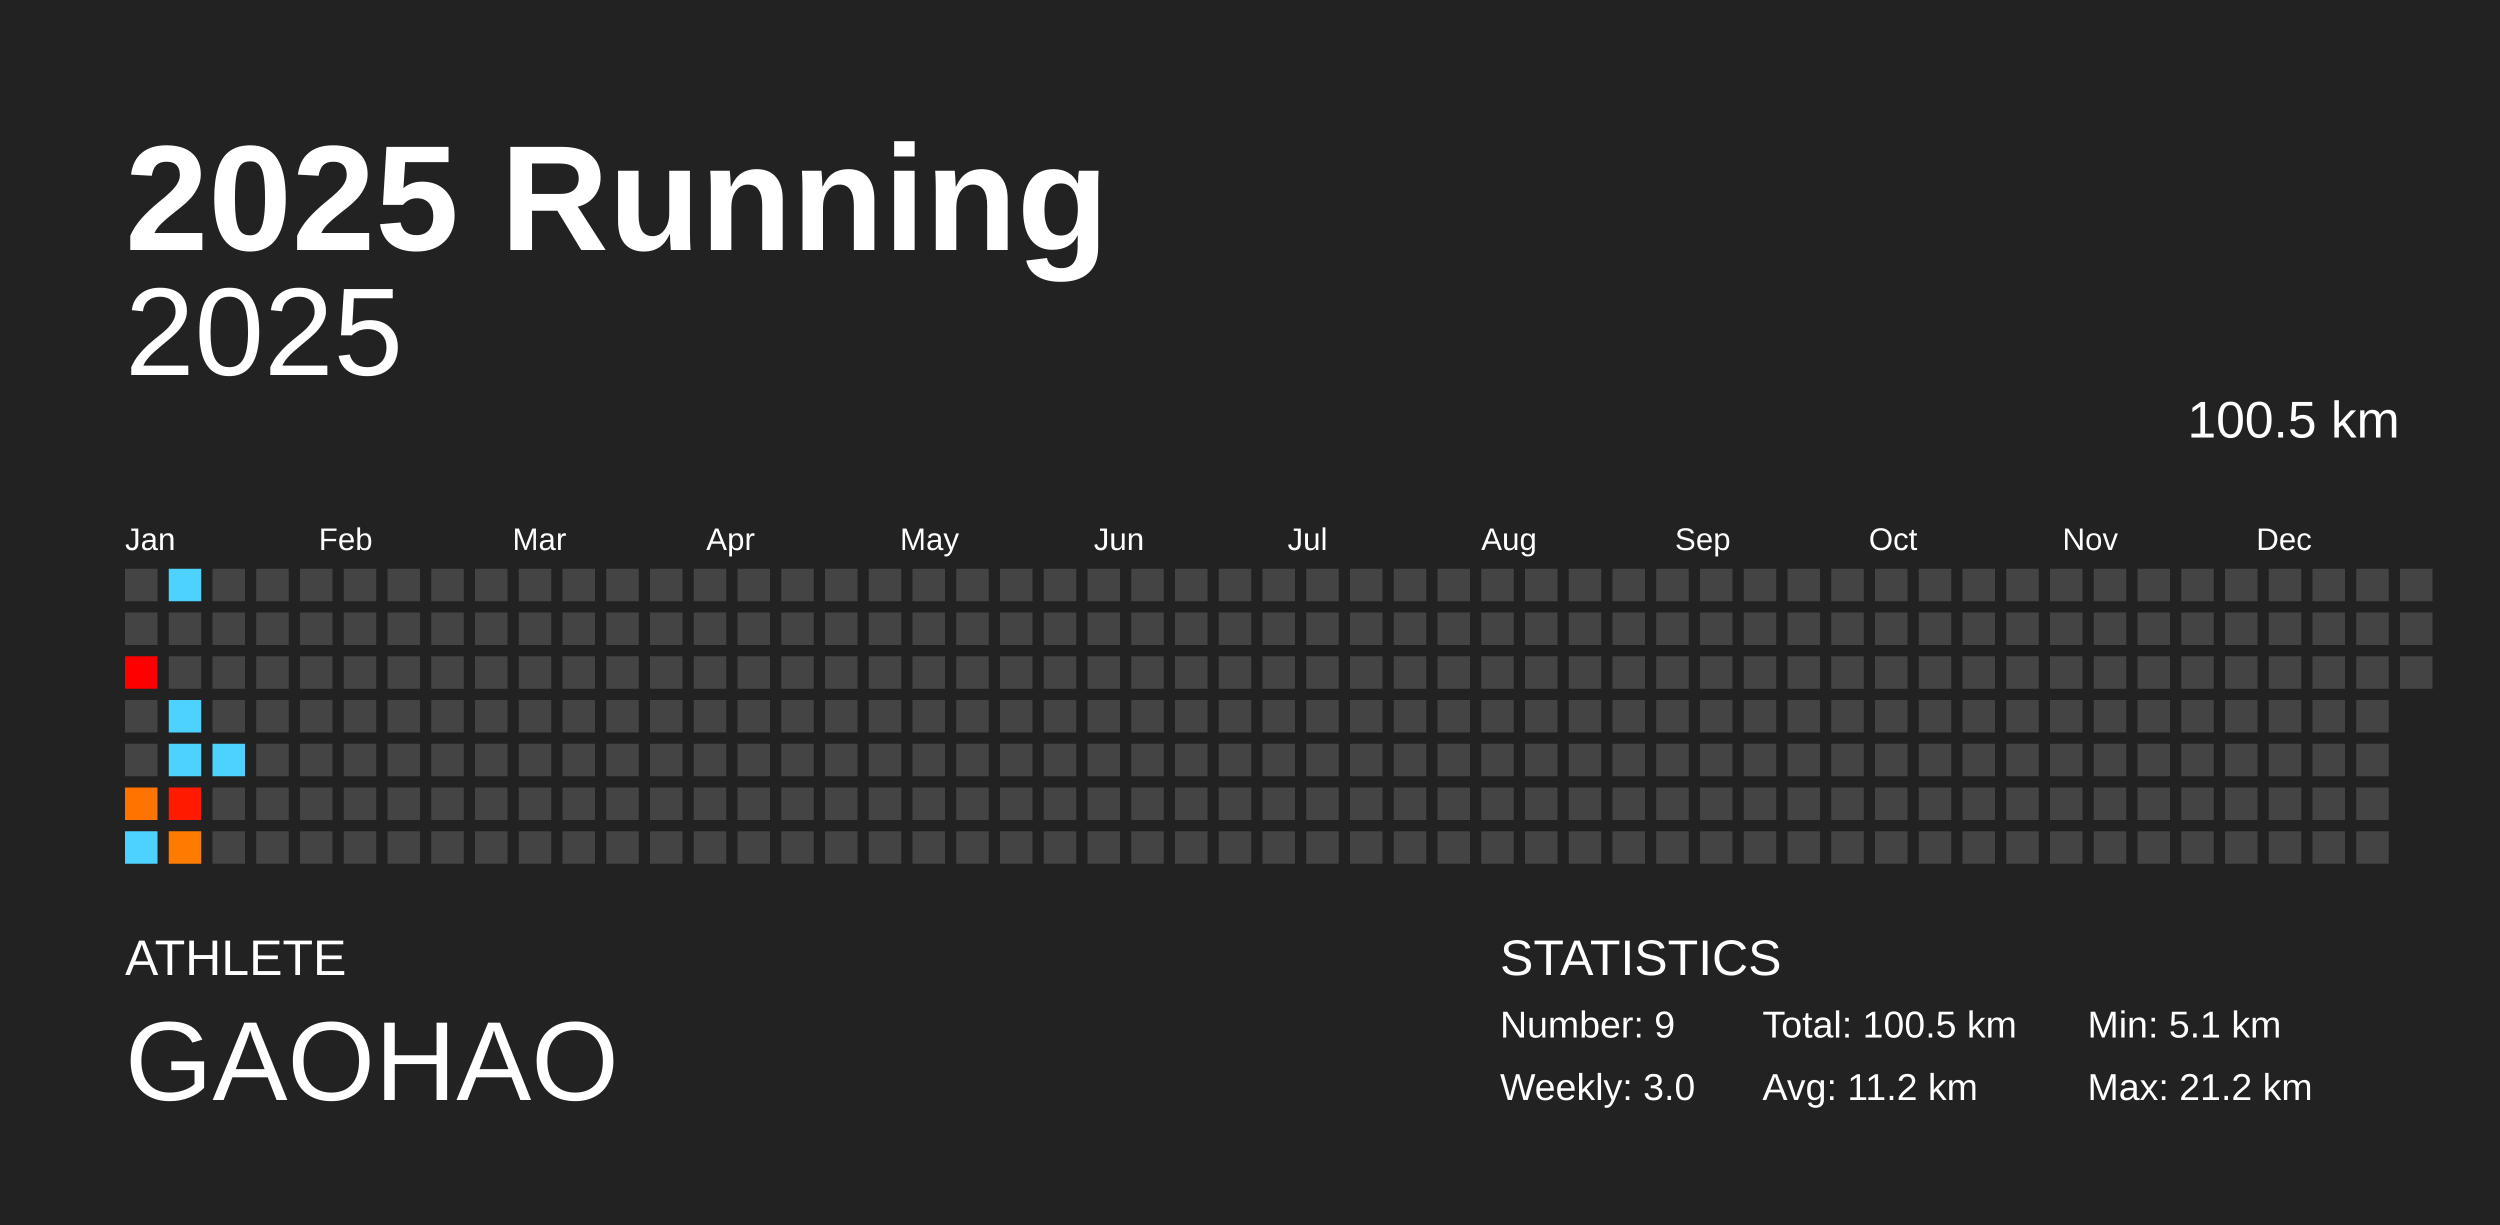
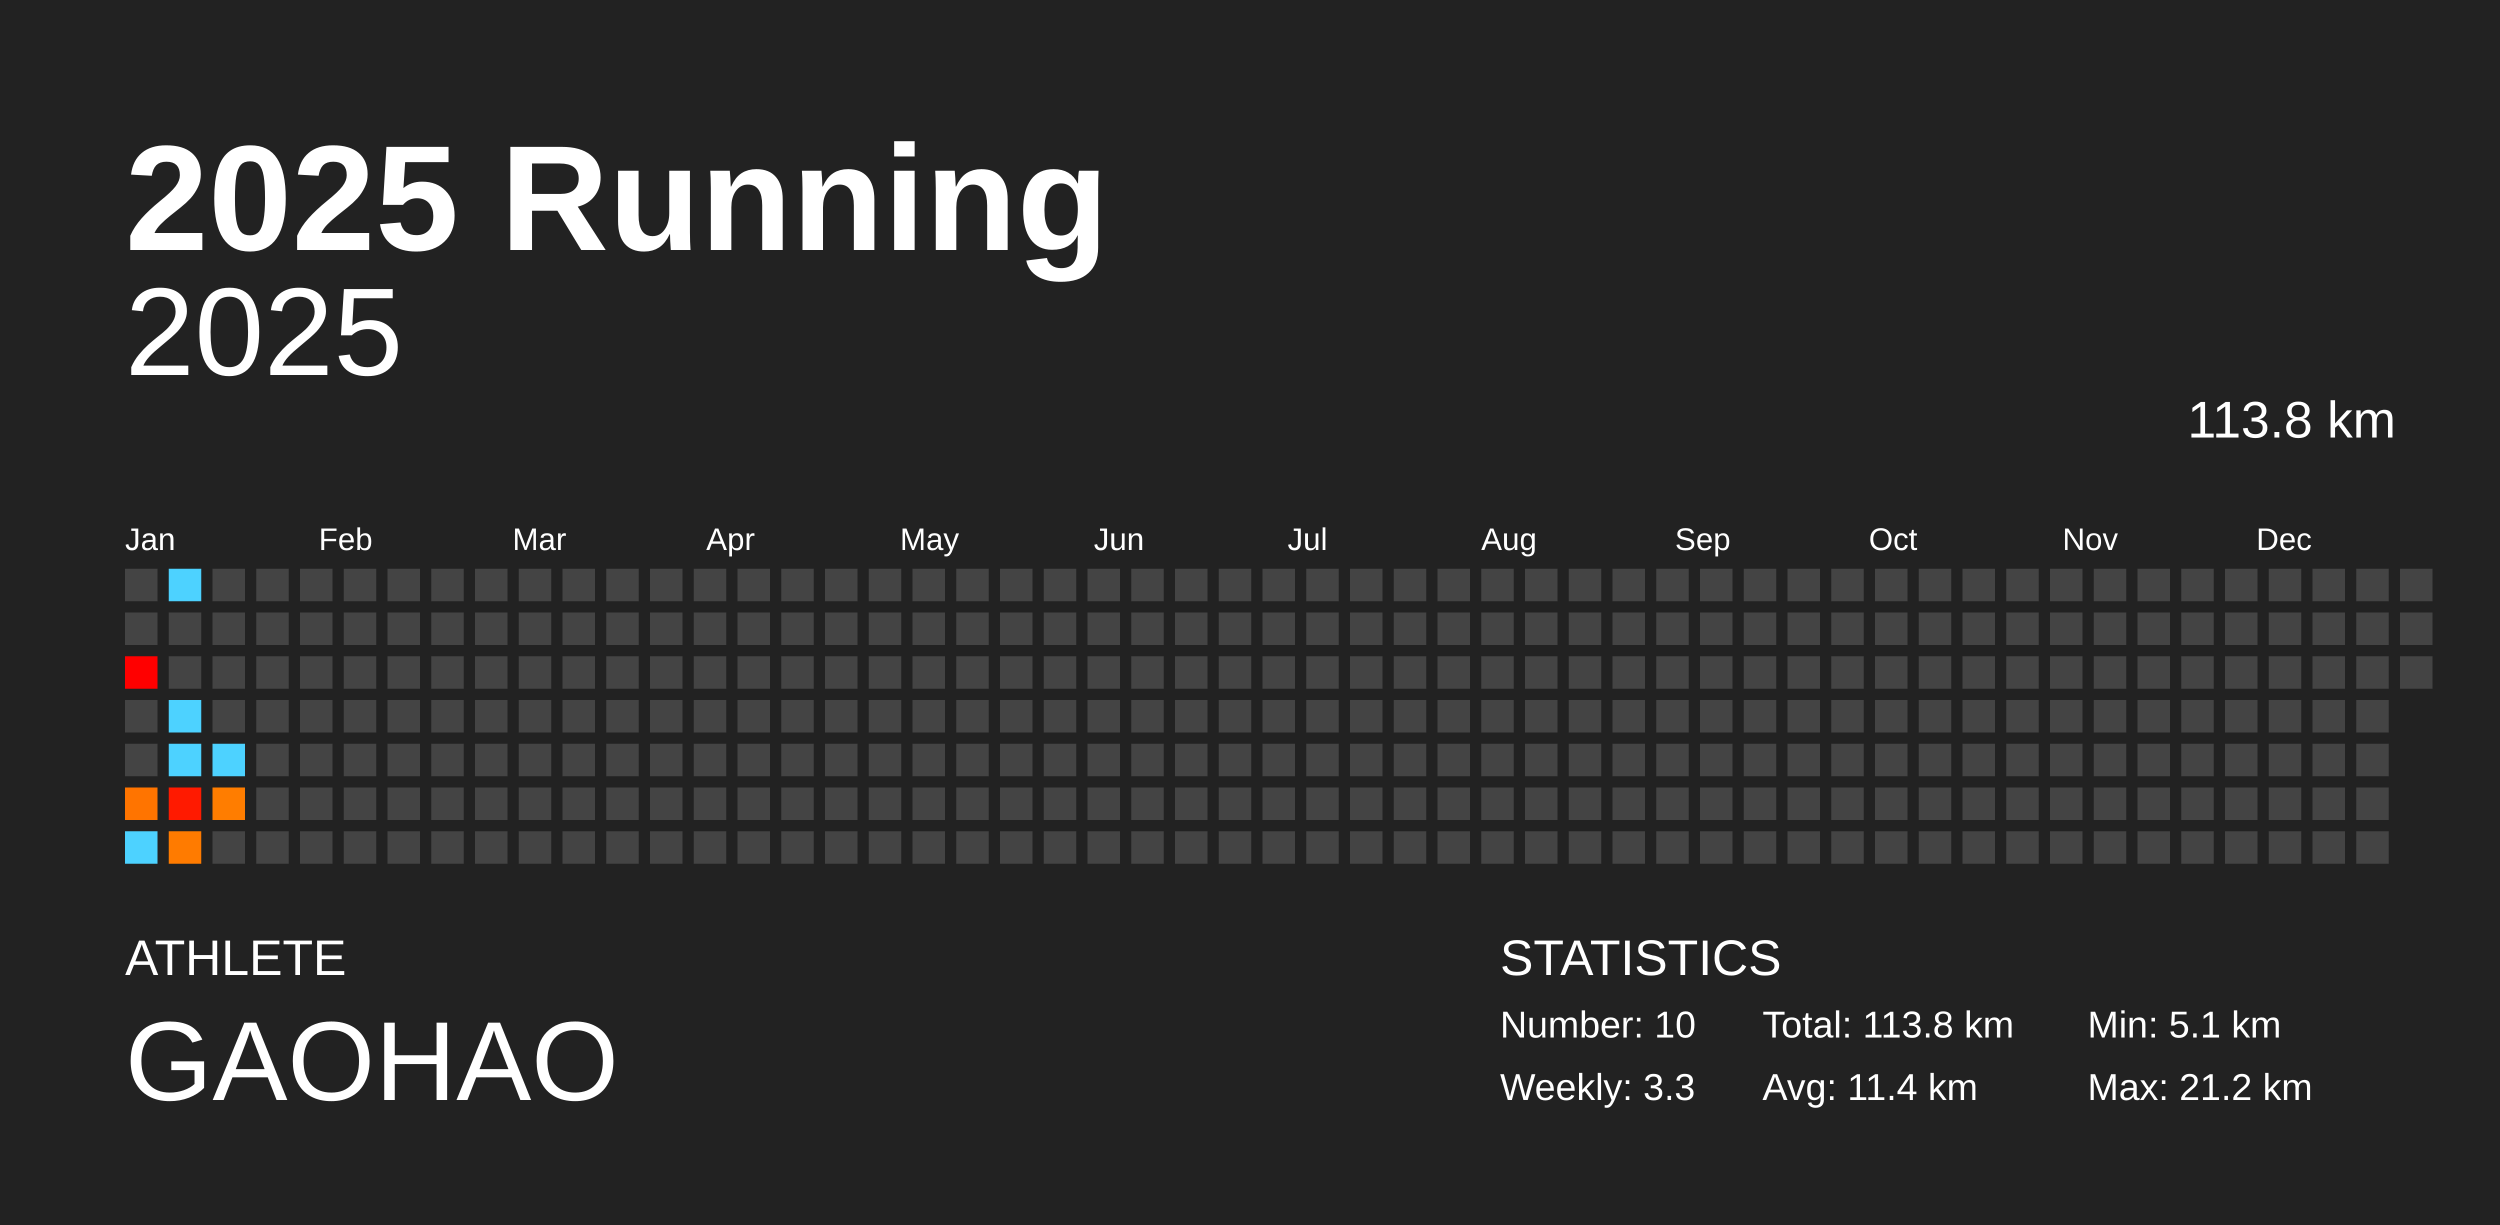
<svg xmlns="http://www.w3.org/2000/svg" baseProfile="full" height="98mm" version="1.1" viewBox="0,0,200,98" width="200mm">
  <defs />
  <rect fill="#222222" height="98" width="200" x="0" y="0" />
  <text fill="#FFFFFF" style="font-size:12px; font-family:Arial; font-weight:bold;" x="10" y="20">2025 Running</text>
  <text fill="#FFFFFF" style="font-size:4px; font-family:Arial" x="10" y="78">ATHLETE</text>
  <text fill="#FFFFFF" style="font-size:9px; font-family:Arial" x="10" y="88">GAOHAO</text>
  <text fill="#FFFFFF" style="font-size:4px; font-family:Arial" x="120" y="78">STATISTICS</text>
-   <text fill="#FFFFFF" style="font-size:3px; font-family:Arial" x="120" y="83">Number: 9</text>
-   <text fill="#FFFFFF" style="font-size:3px; font-family:Arial" x="120" y="88">Weekly: 3.0</text>
-   <text fill="#FFFFFF" style="font-size:3px; font-family:Arial" x="141" y="83">Total: 100.5 km</text>
-   <text fill="#FFFFFF" style="font-size:3px; font-family:Arial" x="141" y="88">Avg: 11.2 km</text>
+   <text fill="#FFFFFF" style="font-size:3px; font-family:Arial" x="120" y="83">Number: 10</text>
+   <text fill="#FFFFFF" style="font-size:3px; font-family:Arial" x="120" y="88">Weekly: 3.3</text>
+   <text fill="#FFFFFF" style="font-size:3px; font-family:Arial" x="141" y="83">Total: 113.8 km</text>
+   <text fill="#FFFFFF" style="font-size:3px; font-family:Arial" x="141" y="88">Avg: 11.4 km</text>
  <text fill="#FFFFFF" style="font-size:3px; font-family:Arial" x="167" y="83">Min: 5.1 km</text>
  <text fill="#FFFFFF" style="font-size:3px; font-family:Arial" x="167" y="88">Max: 21.2 km</text>
  <text alignment-baseline="hanging" fill="#FFFFFF" style="font-size:10.0px; font-family:Arial;" x="10" y="30">2025</text>
-   <text alignment-baseline="hanging" fill="#FFFFFF" style="font-size:4.125px; font-family:Arial;" x="175" y="35">100.5 km</text>
+   <text alignment-baseline="hanging" fill="#FFFFFF" style="font-size:4.125px; font-family:Arial;" x="175" y="35">113.8 km</text>
  <text fill="#FFFFFF" style="font-size:2.5px; font-family:Arial" x="10.0" y="44">Jan</text>
  <text fill="#FFFFFF" style="font-size:2.5px; font-family:Arial" x="25.5" y="44">Feb</text>
  <text fill="#FFFFFF" style="font-size:2.5px; font-family:Arial" x="41.0" y="44">Mar</text>
  <text fill="#FFFFFF" style="font-size:2.5px; font-family:Arial" x="56.5" y="44">Apr</text>
  <text fill="#FFFFFF" style="font-size:2.5px; font-family:Arial" x="72.0" y="44">May</text>
  <text fill="#FFFFFF" style="font-size:2.5px; font-family:Arial" x="87.5" y="44">Jun</text>
  <text fill="#FFFFFF" style="font-size:2.5px; font-family:Arial" x="103.0" y="44">Jul</text>
  <text fill="#FFFFFF" style="font-size:2.5px; font-family:Arial" x="118.5" y="44">Aug</text>
  <text fill="#FFFFFF" style="font-size:2.5px; font-family:Arial" x="134.0" y="44">Sep</text>
  <text fill="#FFFFFF" style="font-size:2.5px; font-family:Arial" x="149.5" y="44">Oct</text>
  <text fill="#FFFFFF" style="font-size:2.5px; font-family:Arial" x="165.0" y="44">Nov</text>
  <text fill="#FFFFFF" style="font-size:2.5px; font-family:Arial" x="180.5" y="44">Dec</text>
  <rect fill="#444444" height="2.6" width="2.6" x="10.0" y="45.5" />
  <rect fill="#444444" height="2.6" width="2.6" x="10.0" y="49.0" />
  <rect fill="red" height="2.6" width="2.6" x="10.0" y="52.5" />
  <rect fill="#444444" height="2.6" width="2.6" x="10.0" y="56.0" />
  <rect fill="#444444" height="2.6" width="2.6" x="10.0" y="59.5" />
  <rect fill="#ff7400" height="2.6" width="2.6" x="10.0" y="63.0" />
  <rect fill="#4dd2ff" height="2.6" width="2.6" x="10.0" y="66.5" />
  <rect fill="#4dd2ff" height="2.6" width="2.6" x="13.5" y="45.5" />
  <rect fill="#444444" height="2.6" width="2.6" x="13.5" y="49.0" />
  <rect fill="#444444" height="2.6" width="2.6" x="13.5" y="52.5" />
  <rect fill="#4dd2ff" height="2.6" width="2.6" x="13.5" y="56.0" />
  <rect fill="#4dd2ff" height="2.6" width="2.6" x="13.5" y="59.5" />
  <rect fill="#ff1a00" height="2.6" width="2.6" x="13.5" y="63.0" />
  <rect fill="#ff7b00" height="2.6" width="2.6" x="13.5" y="66.5" />
  <rect fill="#444444" height="2.6" width="2.6" x="17.0" y="45.5" />
  <rect fill="#444444" height="2.6" width="2.6" x="17.0" y="49.0" />
  <rect fill="#444444" height="2.6" width="2.6" x="17.0" y="52.5" />
  <rect fill="#444444" height="2.6" width="2.6" x="17.0" y="56.0" />
  <rect fill="#4dd2ff" height="2.6" width="2.6" x="17.0" y="59.5" />
-   <rect fill="#444444" height="2.6" width="2.6" x="17.0" y="63.0" />
+   <rect fill="#ff7d00" height="2.6" width="2.6" x="17.0" y="63.0" />
  <rect fill="#444444" height="2.6" width="2.6" x="17.0" y="66.5" />
  <rect fill="#444444" height="2.6" width="2.6" x="20.5" y="45.5" />
  <rect fill="#444444" height="2.6" width="2.6" x="20.5" y="49.0" />
  <rect fill="#444444" height="2.6" width="2.6" x="20.5" y="52.5" />
  <rect fill="#444444" height="2.6" width="2.6" x="20.5" y="56.0" />
  <rect fill="#444444" height="2.6" width="2.6" x="20.5" y="59.5" />
  <rect fill="#444444" height="2.6" width="2.6" x="20.5" y="63.0" />
  <rect fill="#444444" height="2.6" width="2.6" x="20.5" y="66.5" />
  <rect fill="#444444" height="2.6" width="2.6" x="24.0" y="45.5" />
  <rect fill="#444444" height="2.6" width="2.6" x="24.0" y="49.0" />
  <rect fill="#444444" height="2.6" width="2.6" x="24.0" y="52.5" />
  <rect fill="#444444" height="2.6" width="2.6" x="24.0" y="56.0" />
  <rect fill="#444444" height="2.6" width="2.6" x="24.0" y="59.5" />
  <rect fill="#444444" height="2.6" width="2.6" x="24.0" y="63.0" />
  <rect fill="#444444" height="2.6" width="2.6" x="24.0" y="66.5" />
  <rect fill="#444444" height="2.6" width="2.6" x="27.5" y="45.5" />
  <rect fill="#444444" height="2.6" width="2.6" x="27.5" y="49.0" />
  <rect fill="#444444" height="2.6" width="2.6" x="27.5" y="52.5" />
  <rect fill="#444444" height="2.6" width="2.6" x="27.5" y="56.0" />
  <rect fill="#444444" height="2.6" width="2.6" x="27.5" y="59.5" />
  <rect fill="#444444" height="2.6" width="2.6" x="27.5" y="63.0" />
  <rect fill="#444444" height="2.6" width="2.6" x="27.5" y="66.5" />
  <rect fill="#444444" height="2.6" width="2.6" x="31.0" y="45.5" />
  <rect fill="#444444" height="2.6" width="2.6" x="31.0" y="49.0" />
  <rect fill="#444444" height="2.6" width="2.6" x="31.0" y="52.5" />
  <rect fill="#444444" height="2.6" width="2.6" x="31.0" y="56.0" />
  <rect fill="#444444" height="2.6" width="2.6" x="31.0" y="59.5" />
  <rect fill="#444444" height="2.6" width="2.6" x="31.0" y="63.0" />
  <rect fill="#444444" height="2.6" width="2.6" x="31.0" y="66.5" />
  <rect fill="#444444" height="2.6" width="2.6" x="34.5" y="45.5" />
  <rect fill="#444444" height="2.6" width="2.6" x="34.5" y="49.0" />
  <rect fill="#444444" height="2.6" width="2.6" x="34.5" y="52.5" />
  <rect fill="#444444" height="2.6" width="2.6" x="34.5" y="56.0" />
  <rect fill="#444444" height="2.6" width="2.6" x="34.5" y="59.5" />
  <rect fill="#444444" height="2.6" width="2.6" x="34.5" y="63.0" />
  <rect fill="#444444" height="2.6" width="2.6" x="34.5" y="66.5" />
  <rect fill="#444444" height="2.6" width="2.6" x="38.0" y="45.5" />
  <rect fill="#444444" height="2.6" width="2.6" x="38.0" y="49.0" />
  <rect fill="#444444" height="2.6" width="2.6" x="38.0" y="52.5" />
  <rect fill="#444444" height="2.6" width="2.6" x="38.0" y="56.0" />
  <rect fill="#444444" height="2.6" width="2.6" x="38.0" y="59.5" />
  <rect fill="#444444" height="2.6" width="2.6" x="38.0" y="63.0" />
  <rect fill="#444444" height="2.6" width="2.6" x="38.0" y="66.5" />
  <rect fill="#444444" height="2.6" width="2.6" x="41.5" y="45.5" />
  <rect fill="#444444" height="2.6" width="2.6" x="41.5" y="49.0" />
  <rect fill="#444444" height="2.6" width="2.6" x="41.5" y="52.5" />
  <rect fill="#444444" height="2.6" width="2.6" x="41.5" y="56.0" />
  <rect fill="#444444" height="2.6" width="2.6" x="41.5" y="59.5" />
  <rect fill="#444444" height="2.6" width="2.6" x="41.5" y="63.0" />
  <rect fill="#444444" height="2.6" width="2.6" x="41.5" y="66.5" />
  <rect fill="#444444" height="2.6" width="2.6" x="45.0" y="45.5" />
  <rect fill="#444444" height="2.6" width="2.6" x="45.0" y="49.0" />
  <rect fill="#444444" height="2.6" width="2.6" x="45.0" y="52.5" />
  <rect fill="#444444" height="2.6" width="2.6" x="45.0" y="56.0" />
  <rect fill="#444444" height="2.6" width="2.6" x="45.0" y="59.5" />
  <rect fill="#444444" height="2.6" width="2.6" x="45.0" y="63.0" />
  <rect fill="#444444" height="2.6" width="2.6" x="45.0" y="66.5" />
  <rect fill="#444444" height="2.6" width="2.6" x="48.5" y="45.5" />
  <rect fill="#444444" height="2.6" width="2.6" x="48.5" y="49.0" />
  <rect fill="#444444" height="2.6" width="2.6" x="48.5" y="52.5" />
  <rect fill="#444444" height="2.6" width="2.6" x="48.5" y="56.0" />
  <rect fill="#444444" height="2.6" width="2.6" x="48.5" y="59.5" />
  <rect fill="#444444" height="2.6" width="2.6" x="48.5" y="63.0" />
  <rect fill="#444444" height="2.6" width="2.6" x="48.5" y="66.5" />
  <rect fill="#444444" height="2.6" width="2.6" x="52.0" y="45.5" />
  <rect fill="#444444" height="2.6" width="2.6" x="52.0" y="49.0" />
  <rect fill="#444444" height="2.6" width="2.6" x="52.0" y="52.5" />
  <rect fill="#444444" height="2.6" width="2.6" x="52.0" y="56.0" />
  <rect fill="#444444" height="2.6" width="2.6" x="52.0" y="59.5" />
  <rect fill="#444444" height="2.6" width="2.6" x="52.0" y="63.0" />
  <rect fill="#444444" height="2.6" width="2.6" x="52.0" y="66.5" />
  <rect fill="#444444" height="2.6" width="2.6" x="55.5" y="45.5" />
  <rect fill="#444444" height="2.6" width="2.6" x="55.5" y="49.0" />
  <rect fill="#444444" height="2.6" width="2.6" x="55.5" y="52.5" />
  <rect fill="#444444" height="2.6" width="2.6" x="55.5" y="56.0" />
  <rect fill="#444444" height="2.6" width="2.6" x="55.5" y="59.5" />
  <rect fill="#444444" height="2.6" width="2.6" x="55.5" y="63.0" />
  <rect fill="#444444" height="2.6" width="2.6" x="55.5" y="66.5" />
  <rect fill="#444444" height="2.6" width="2.6" x="59.0" y="45.5" />
  <rect fill="#444444" height="2.6" width="2.6" x="59.0" y="49.0" />
  <rect fill="#444444" height="2.6" width="2.6" x="59.0" y="52.5" />
  <rect fill="#444444" height="2.6" width="2.6" x="59.0" y="56.0" />
  <rect fill="#444444" height="2.6" width="2.6" x="59.0" y="59.5" />
  <rect fill="#444444" height="2.6" width="2.6" x="59.0" y="63.0" />
  <rect fill="#444444" height="2.6" width="2.6" x="59.0" y="66.5" />
  <rect fill="#444444" height="2.6" width="2.6" x="62.5" y="45.5" />
  <rect fill="#444444" height="2.6" width="2.6" x="62.5" y="49.0" />
  <rect fill="#444444" height="2.6" width="2.6" x="62.5" y="52.5" />
  <rect fill="#444444" height="2.6" width="2.6" x="62.5" y="56.0" />
  <rect fill="#444444" height="2.6" width="2.6" x="62.5" y="59.5" />
  <rect fill="#444444" height="2.6" width="2.6" x="62.5" y="63.0" />
  <rect fill="#444444" height="2.6" width="2.6" x="62.5" y="66.5" />
  <rect fill="#444444" height="2.6" width="2.6" x="66.0" y="45.5" />
  <rect fill="#444444" height="2.6" width="2.6" x="66.0" y="49.0" />
  <rect fill="#444444" height="2.6" width="2.6" x="66.0" y="52.5" />
  <rect fill="#444444" height="2.6" width="2.6" x="66.0" y="56.0" />
  <rect fill="#444444" height="2.6" width="2.6" x="66.0" y="59.5" />
  <rect fill="#444444" height="2.6" width="2.6" x="66.0" y="63.0" />
  <rect fill="#444444" height="2.6" width="2.6" x="66.0" y="66.5" />
  <rect fill="#444444" height="2.6" width="2.6" x="69.5" y="45.5" />
  <rect fill="#444444" height="2.6" width="2.6" x="69.5" y="49.0" />
  <rect fill="#444444" height="2.6" width="2.6" x="69.5" y="52.5" />
  <rect fill="#444444" height="2.6" width="2.6" x="69.5" y="56.0" />
  <rect fill="#444444" height="2.6" width="2.6" x="69.5" y="59.5" />
  <rect fill="#444444" height="2.6" width="2.6" x="69.5" y="63.0" />
  <rect fill="#444444" height="2.6" width="2.6" x="69.5" y="66.5" />
  <rect fill="#444444" height="2.6" width="2.6" x="73.0" y="45.5" />
  <rect fill="#444444" height="2.6" width="2.6" x="73.0" y="49.0" />
  <rect fill="#444444" height="2.6" width="2.6" x="73.0" y="52.5" />
  <rect fill="#444444" height="2.6" width="2.6" x="73.0" y="56.0" />
  <rect fill="#444444" height="2.6" width="2.6" x="73.0" y="59.5" />
  <rect fill="#444444" height="2.6" width="2.6" x="73.0" y="63.0" />
  <rect fill="#444444" height="2.6" width="2.6" x="73.0" y="66.5" />
  <rect fill="#444444" height="2.6" width="2.6" x="76.5" y="45.5" />
  <rect fill="#444444" height="2.6" width="2.6" x="76.5" y="49.0" />
  <rect fill="#444444" height="2.6" width="2.6" x="76.5" y="52.5" />
  <rect fill="#444444" height="2.6" width="2.6" x="76.5" y="56.0" />
  <rect fill="#444444" height="2.6" width="2.6" x="76.5" y="59.5" />
  <rect fill="#444444" height="2.6" width="2.6" x="76.5" y="63.0" />
  <rect fill="#444444" height="2.6" width="2.6" x="76.5" y="66.5" />
  <rect fill="#444444" height="2.6" width="2.6" x="80.0" y="45.5" />
  <rect fill="#444444" height="2.6" width="2.6" x="80.0" y="49.0" />
  <rect fill="#444444" height="2.6" width="2.6" x="80.0" y="52.5" />
  <rect fill="#444444" height="2.6" width="2.6" x="80.0" y="56.0" />
  <rect fill="#444444" height="2.6" width="2.6" x="80.0" y="59.5" />
  <rect fill="#444444" height="2.6" width="2.6" x="80.0" y="63.0" />
  <rect fill="#444444" height="2.6" width="2.6" x="80.0" y="66.5" />
  <rect fill="#444444" height="2.6" width="2.6" x="83.5" y="45.5" />
  <rect fill="#444444" height="2.6" width="2.6" x="83.5" y="49.0" />
  <rect fill="#444444" height="2.6" width="2.6" x="83.5" y="52.5" />
  <rect fill="#444444" height="2.6" width="2.6" x="83.5" y="56.0" />
  <rect fill="#444444" height="2.6" width="2.6" x="83.5" y="59.5" />
  <rect fill="#444444" height="2.6" width="2.6" x="83.5" y="63.0" />
  <rect fill="#444444" height="2.6" width="2.6" x="83.5" y="66.5" />
  <rect fill="#444444" height="2.6" width="2.6" x="87.0" y="45.5" />
  <rect fill="#444444" height="2.6" width="2.6" x="87.0" y="49.0" />
  <rect fill="#444444" height="2.6" width="2.6" x="87.0" y="52.5" />
  <rect fill="#444444" height="2.6" width="2.6" x="87.0" y="56.0" />
  <rect fill="#444444" height="2.6" width="2.6" x="87.0" y="59.5" />
  <rect fill="#444444" height="2.6" width="2.6" x="87.0" y="63.0" />
  <rect fill="#444444" height="2.6" width="2.6" x="87.0" y="66.5" />
  <rect fill="#444444" height="2.6" width="2.6" x="90.5" y="45.5" />
  <rect fill="#444444" height="2.6" width="2.6" x="90.5" y="49.0" />
  <rect fill="#444444" height="2.6" width="2.6" x="90.5" y="52.5" />
  <rect fill="#444444" height="2.6" width="2.6" x="90.5" y="56.0" />
  <rect fill="#444444" height="2.6" width="2.6" x="90.5" y="59.5" />
  <rect fill="#444444" height="2.6" width="2.6" x="90.5" y="63.0" />
  <rect fill="#444444" height="2.6" width="2.6" x="90.5" y="66.5" />
  <rect fill="#444444" height="2.6" width="2.6" x="94.0" y="45.5" />
  <rect fill="#444444" height="2.6" width="2.6" x="94.0" y="49.0" />
  <rect fill="#444444" height="2.6" width="2.6" x="94.0" y="52.5" />
  <rect fill="#444444" height="2.6" width="2.6" x="94.0" y="56.0" />
  <rect fill="#444444" height="2.6" width="2.6" x="94.0" y="59.5" />
  <rect fill="#444444" height="2.6" width="2.6" x="94.0" y="63.0" />
  <rect fill="#444444" height="2.6" width="2.6" x="94.0" y="66.5" />
  <rect fill="#444444" height="2.6" width="2.6" x="97.5" y="45.5" />
  <rect fill="#444444" height="2.6" width="2.6" x="97.5" y="49.0" />
  <rect fill="#444444" height="2.6" width="2.6" x="97.5" y="52.5" />
  <rect fill="#444444" height="2.6" width="2.6" x="97.5" y="56.0" />
  <rect fill="#444444" height="2.6" width="2.6" x="97.5" y="59.5" />
  <rect fill="#444444" height="2.6" width="2.6" x="97.5" y="63.0" />
  <rect fill="#444444" height="2.6" width="2.6" x="97.5" y="66.5" />
  <rect fill="#444444" height="2.6" width="2.6" x="101.0" y="45.5" />
  <rect fill="#444444" height="2.6" width="2.6" x="101.0" y="49.0" />
  <rect fill="#444444" height="2.6" width="2.6" x="101.0" y="52.5" />
  <rect fill="#444444" height="2.6" width="2.6" x="101.0" y="56.0" />
  <rect fill="#444444" height="2.6" width="2.6" x="101.0" y="59.5" />
  <rect fill="#444444" height="2.6" width="2.6" x="101.0" y="63.0" />
  <rect fill="#444444" height="2.6" width="2.6" x="101.0" y="66.5" />
  <rect fill="#444444" height="2.6" width="2.6" x="104.5" y="45.5" />
  <rect fill="#444444" height="2.6" width="2.6" x="104.5" y="49.0" />
  <rect fill="#444444" height="2.6" width="2.6" x="104.5" y="52.5" />
  <rect fill="#444444" height="2.6" width="2.6" x="104.5" y="56.0" />
  <rect fill="#444444" height="2.6" width="2.6" x="104.5" y="59.5" />
  <rect fill="#444444" height="2.6" width="2.6" x="104.5" y="63.0" />
  <rect fill="#444444" height="2.6" width="2.6" x="104.5" y="66.5" />
  <rect fill="#444444" height="2.6" width="2.6" x="108.0" y="45.5" />
  <rect fill="#444444" height="2.6" width="2.6" x="108.0" y="49.0" />
  <rect fill="#444444" height="2.6" width="2.6" x="108.0" y="52.5" />
  <rect fill="#444444" height="2.6" width="2.6" x="108.0" y="56.0" />
  <rect fill="#444444" height="2.6" width="2.6" x="108.0" y="59.5" />
  <rect fill="#444444" height="2.6" width="2.6" x="108.0" y="63.0" />
  <rect fill="#444444" height="2.6" width="2.6" x="108.0" y="66.5" />
  <rect fill="#444444" height="2.6" width="2.6" x="111.5" y="45.5" />
  <rect fill="#444444" height="2.6" width="2.6" x="111.5" y="49.0" />
  <rect fill="#444444" height="2.6" width="2.6" x="111.5" y="52.5" />
  <rect fill="#444444" height="2.6" width="2.6" x="111.5" y="56.0" />
  <rect fill="#444444" height="2.6" width="2.6" x="111.5" y="59.5" />
  <rect fill="#444444" height="2.6" width="2.6" x="111.5" y="63.0" />
  <rect fill="#444444" height="2.6" width="2.6" x="111.5" y="66.5" />
  <rect fill="#444444" height="2.6" width="2.6" x="115.0" y="45.5" />
  <rect fill="#444444" height="2.6" width="2.6" x="115.0" y="49.0" />
  <rect fill="#444444" height="2.6" width="2.6" x="115.0" y="52.5" />
  <rect fill="#444444" height="2.6" width="2.6" x="115.0" y="56.0" />
  <rect fill="#444444" height="2.6" width="2.6" x="115.0" y="59.5" />
  <rect fill="#444444" height="2.6" width="2.6" x="115.0" y="63.0" />
  <rect fill="#444444" height="2.6" width="2.6" x="115.0" y="66.5" />
  <rect fill="#444444" height="2.6" width="2.6" x="118.5" y="45.5" />
  <rect fill="#444444" height="2.6" width="2.6" x="118.5" y="49.0" />
  <rect fill="#444444" height="2.6" width="2.6" x="118.5" y="52.5" />
  <rect fill="#444444" height="2.6" width="2.6" x="118.5" y="56.0" />
  <rect fill="#444444" height="2.6" width="2.6" x="118.5" y="59.5" />
  <rect fill="#444444" height="2.6" width="2.6" x="118.5" y="63.0" />
  <rect fill="#444444" height="2.6" width="2.6" x="118.5" y="66.5" />
  <rect fill="#444444" height="2.6" width="2.6" x="122.0" y="45.5" />
  <rect fill="#444444" height="2.6" width="2.6" x="122.0" y="49.0" />
  <rect fill="#444444" height="2.6" width="2.6" x="122.0" y="52.5" />
  <rect fill="#444444" height="2.6" width="2.6" x="122.0" y="56.0" />
  <rect fill="#444444" height="2.6" width="2.6" x="122.0" y="59.5" />
  <rect fill="#444444" height="2.6" width="2.6" x="122.0" y="63.0" />
  <rect fill="#444444" height="2.6" width="2.6" x="122.0" y="66.5" />
  <rect fill="#444444" height="2.6" width="2.6" x="125.5" y="45.5" />
  <rect fill="#444444" height="2.6" width="2.6" x="125.5" y="49.0" />
  <rect fill="#444444" height="2.6" width="2.6" x="125.5" y="52.5" />
  <rect fill="#444444" height="2.6" width="2.6" x="125.5" y="56.0" />
  <rect fill="#444444" height="2.6" width="2.6" x="125.5" y="59.5" />
  <rect fill="#444444" height="2.6" width="2.6" x="125.5" y="63.0" />
  <rect fill="#444444" height="2.6" width="2.6" x="125.5" y="66.5" />
  <rect fill="#444444" height="2.6" width="2.6" x="129.0" y="45.5" />
  <rect fill="#444444" height="2.6" width="2.6" x="129.0" y="49.0" />
  <rect fill="#444444" height="2.6" width="2.6" x="129.0" y="52.5" />
  <rect fill="#444444" height="2.6" width="2.6" x="129.0" y="56.0" />
  <rect fill="#444444" height="2.6" width="2.6" x="129.0" y="59.5" />
  <rect fill="#444444" height="2.6" width="2.6" x="129.0" y="63.0" />
  <rect fill="#444444" height="2.6" width="2.6" x="129.0" y="66.5" />
  <rect fill="#444444" height="2.6" width="2.6" x="132.5" y="45.5" />
  <rect fill="#444444" height="2.6" width="2.6" x="132.5" y="49.0" />
  <rect fill="#444444" height="2.6" width="2.6" x="132.5" y="52.5" />
  <rect fill="#444444" height="2.6" width="2.6" x="132.5" y="56.0" />
  <rect fill="#444444" height="2.6" width="2.6" x="132.5" y="59.5" />
  <rect fill="#444444" height="2.6" width="2.6" x="132.5" y="63.0" />
  <rect fill="#444444" height="2.6" width="2.6" x="132.5" y="66.5" />
  <rect fill="#444444" height="2.6" width="2.6" x="136.0" y="45.5" />
  <rect fill="#444444" height="2.6" width="2.6" x="136.0" y="49.0" />
  <rect fill="#444444" height="2.6" width="2.6" x="136.0" y="52.5" />
  <rect fill="#444444" height="2.6" width="2.6" x="136.0" y="56.0" />
  <rect fill="#444444" height="2.6" width="2.6" x="136.0" y="59.5" />
  <rect fill="#444444" height="2.6" width="2.6" x="136.0" y="63.0" />
  <rect fill="#444444" height="2.6" width="2.6" x="136.0" y="66.5" />
  <rect fill="#444444" height="2.6" width="2.6" x="139.5" y="45.5" />
  <rect fill="#444444" height="2.6" width="2.6" x="139.5" y="49.0" />
  <rect fill="#444444" height="2.6" width="2.6" x="139.5" y="52.5" />
  <rect fill="#444444" height="2.6" width="2.6" x="139.5" y="56.0" />
  <rect fill="#444444" height="2.6" width="2.6" x="139.5" y="59.5" />
  <rect fill="#444444" height="2.6" width="2.6" x="139.5" y="63.0" />
  <rect fill="#444444" height="2.6" width="2.6" x="139.5" y="66.5" />
  <rect fill="#444444" height="2.6" width="2.6" x="143.0" y="45.5" />
  <rect fill="#444444" height="2.6" width="2.6" x="143.0" y="49.0" />
  <rect fill="#444444" height="2.6" width="2.6" x="143.0" y="52.5" />
  <rect fill="#444444" height="2.6" width="2.6" x="143.0" y="56.0" />
  <rect fill="#444444" height="2.6" width="2.6" x="143.0" y="59.5" />
  <rect fill="#444444" height="2.6" width="2.6" x="143.0" y="63.0" />
  <rect fill="#444444" height="2.6" width="2.6" x="143.0" y="66.5" />
  <rect fill="#444444" height="2.6" width="2.6" x="146.5" y="45.5" />
  <rect fill="#444444" height="2.6" width="2.6" x="146.5" y="49.0" />
  <rect fill="#444444" height="2.6" width="2.6" x="146.5" y="52.5" />
  <rect fill="#444444" height="2.6" width="2.6" x="146.5" y="56.0" />
  <rect fill="#444444" height="2.6" width="2.6" x="146.5" y="59.5" />
  <rect fill="#444444" height="2.6" width="2.6" x="146.5" y="63.0" />
  <rect fill="#444444" height="2.6" width="2.6" x="146.5" y="66.5" />
  <rect fill="#444444" height="2.6" width="2.6" x="150.0" y="45.5" />
  <rect fill="#444444" height="2.6" width="2.6" x="150.0" y="49.0" />
  <rect fill="#444444" height="2.6" width="2.6" x="150.0" y="52.5" />
  <rect fill="#444444" height="2.6" width="2.6" x="150.0" y="56.0" />
  <rect fill="#444444" height="2.6" width="2.6" x="150.0" y="59.5" />
  <rect fill="#444444" height="2.6" width="2.6" x="150.0" y="63.0" />
  <rect fill="#444444" height="2.6" width="2.6" x="150.0" y="66.5" />
  <rect fill="#444444" height="2.6" width="2.6" x="153.5" y="45.5" />
  <rect fill="#444444" height="2.6" width="2.6" x="153.5" y="49.0" />
  <rect fill="#444444" height="2.6" width="2.6" x="153.5" y="52.5" />
  <rect fill="#444444" height="2.6" width="2.6" x="153.5" y="56.0" />
  <rect fill="#444444" height="2.6" width="2.6" x="153.5" y="59.5" />
  <rect fill="#444444" height="2.6" width="2.6" x="153.5" y="63.0" />
  <rect fill="#444444" height="2.6" width="2.6" x="153.5" y="66.5" />
  <rect fill="#444444" height="2.6" width="2.6" x="157.0" y="45.5" />
  <rect fill="#444444" height="2.6" width="2.6" x="157.0" y="49.0" />
  <rect fill="#444444" height="2.6" width="2.6" x="157.0" y="52.5" />
  <rect fill="#444444" height="2.6" width="2.6" x="157.0" y="56.0" />
  <rect fill="#444444" height="2.6" width="2.6" x="157.0" y="59.5" />
  <rect fill="#444444" height="2.6" width="2.6" x="157.0" y="63.0" />
  <rect fill="#444444" height="2.6" width="2.6" x="157.0" y="66.5" />
  <rect fill="#444444" height="2.6" width="2.6" x="160.5" y="45.5" />
  <rect fill="#444444" height="2.6" width="2.6" x="160.5" y="49.0" />
  <rect fill="#444444" height="2.6" width="2.6" x="160.5" y="52.5" />
  <rect fill="#444444" height="2.6" width="2.6" x="160.5" y="56.0" />
  <rect fill="#444444" height="2.6" width="2.6" x="160.5" y="59.5" />
  <rect fill="#444444" height="2.6" width="2.6" x="160.5" y="63.0" />
  <rect fill="#444444" height="2.6" width="2.6" x="160.5" y="66.5" />
  <rect fill="#444444" height="2.6" width="2.6" x="164.0" y="45.5" />
  <rect fill="#444444" height="2.6" width="2.6" x="164.0" y="49.0" />
  <rect fill="#444444" height="2.6" width="2.6" x="164.0" y="52.5" />
  <rect fill="#444444" height="2.6" width="2.6" x="164.0" y="56.0" />
  <rect fill="#444444" height="2.6" width="2.6" x="164.0" y="59.5" />
  <rect fill="#444444" height="2.6" width="2.6" x="164.0" y="63.0" />
  <rect fill="#444444" height="2.6" width="2.6" x="164.0" y="66.5" />
  <rect fill="#444444" height="2.6" width="2.6" x="167.5" y="45.5" />
  <rect fill="#444444" height="2.6" width="2.6" x="167.5" y="49.0" />
  <rect fill="#444444" height="2.6" width="2.6" x="167.5" y="52.5" />
  <rect fill="#444444" height="2.6" width="2.6" x="167.5" y="56.0" />
  <rect fill="#444444" height="2.6" width="2.6" x="167.5" y="59.5" />
  <rect fill="#444444" height="2.6" width="2.6" x="167.5" y="63.0" />
  <rect fill="#444444" height="2.6" width="2.6" x="167.5" y="66.5" />
  <rect fill="#444444" height="2.6" width="2.6" x="171.0" y="45.5" />
  <rect fill="#444444" height="2.6" width="2.6" x="171.0" y="49.0" />
  <rect fill="#444444" height="2.6" width="2.6" x="171.0" y="52.5" />
  <rect fill="#444444" height="2.6" width="2.6" x="171.0" y="56.0" />
  <rect fill="#444444" height="2.6" width="2.6" x="171.0" y="59.5" />
  <rect fill="#444444" height="2.6" width="2.6" x="171.0" y="63.0" />
  <rect fill="#444444" height="2.6" width="2.6" x="171.0" y="66.5" />
  <rect fill="#444444" height="2.6" width="2.6" x="174.5" y="45.5" />
  <rect fill="#444444" height="2.6" width="2.6" x="174.5" y="49.0" />
  <rect fill="#444444" height="2.6" width="2.6" x="174.5" y="52.5" />
  <rect fill="#444444" height="2.6" width="2.6" x="174.5" y="56.0" />
  <rect fill="#444444" height="2.6" width="2.6" x="174.5" y="59.5" />
  <rect fill="#444444" height="2.6" width="2.6" x="174.5" y="63.0" />
  <rect fill="#444444" height="2.6" width="2.6" x="174.5" y="66.5" />
  <rect fill="#444444" height="2.6" width="2.6" x="178.0" y="45.5" />
  <rect fill="#444444" height="2.6" width="2.6" x="178.0" y="49.0" />
  <rect fill="#444444" height="2.6" width="2.6" x="178.0" y="52.5" />
  <rect fill="#444444" height="2.6" width="2.6" x="178.0" y="56.0" />
  <rect fill="#444444" height="2.6" width="2.6" x="178.0" y="59.5" />
  <rect fill="#444444" height="2.6" width="2.6" x="178.0" y="63.0" />
  <rect fill="#444444" height="2.6" width="2.6" x="178.0" y="66.5" />
  <rect fill="#444444" height="2.6" width="2.6" x="181.5" y="45.5" />
  <rect fill="#444444" height="2.6" width="2.6" x="181.5" y="49.0" />
  <rect fill="#444444" height="2.6" width="2.6" x="181.5" y="52.5" />
  <rect fill="#444444" height="2.6" width="2.6" x="181.5" y="56.0" />
  <rect fill="#444444" height="2.6" width="2.6" x="181.5" y="59.5" />
  <rect fill="#444444" height="2.6" width="2.6" x="181.5" y="63.0" />
  <rect fill="#444444" height="2.6" width="2.6" x="181.5" y="66.5" />
  <rect fill="#444444" height="2.6" width="2.6" x="185.0" y="45.5" />
  <rect fill="#444444" height="2.6" width="2.6" x="185.0" y="49.0" />
  <rect fill="#444444" height="2.6" width="2.6" x="185.0" y="52.5" />
  <rect fill="#444444" height="2.6" width="2.6" x="185.0" y="56.0" />
  <rect fill="#444444" height="2.6" width="2.6" x="185.0" y="59.5" />
  <rect fill="#444444" height="2.6" width="2.6" x="185.0" y="63.0" />
  <rect fill="#444444" height="2.6" width="2.6" x="185.0" y="66.5" />
  <rect fill="#444444" height="2.6" width="2.6" x="188.5" y="45.5" />
  <rect fill="#444444" height="2.6" width="2.6" x="188.5" y="49.0" />
  <rect fill="#444444" height="2.6" width="2.6" x="188.5" y="52.5" />
  <rect fill="#444444" height="2.6" width="2.6" x="188.5" y="56.0" />
  <rect fill="#444444" height="2.6" width="2.6" x="188.5" y="59.5" />
  <rect fill="#444444" height="2.6" width="2.6" x="188.5" y="63.0" />
  <rect fill="#444444" height="2.6" width="2.6" x="188.5" y="66.5" />
  <rect fill="#444444" height="2.6" width="2.6" x="192.0" y="45.5" />
  <rect fill="#444444" height="2.6" width="2.6" x="192.0" y="49.0" />
  <rect fill="#444444" height="2.6" width="2.6" x="192.0" y="52.5" />
</svg>
